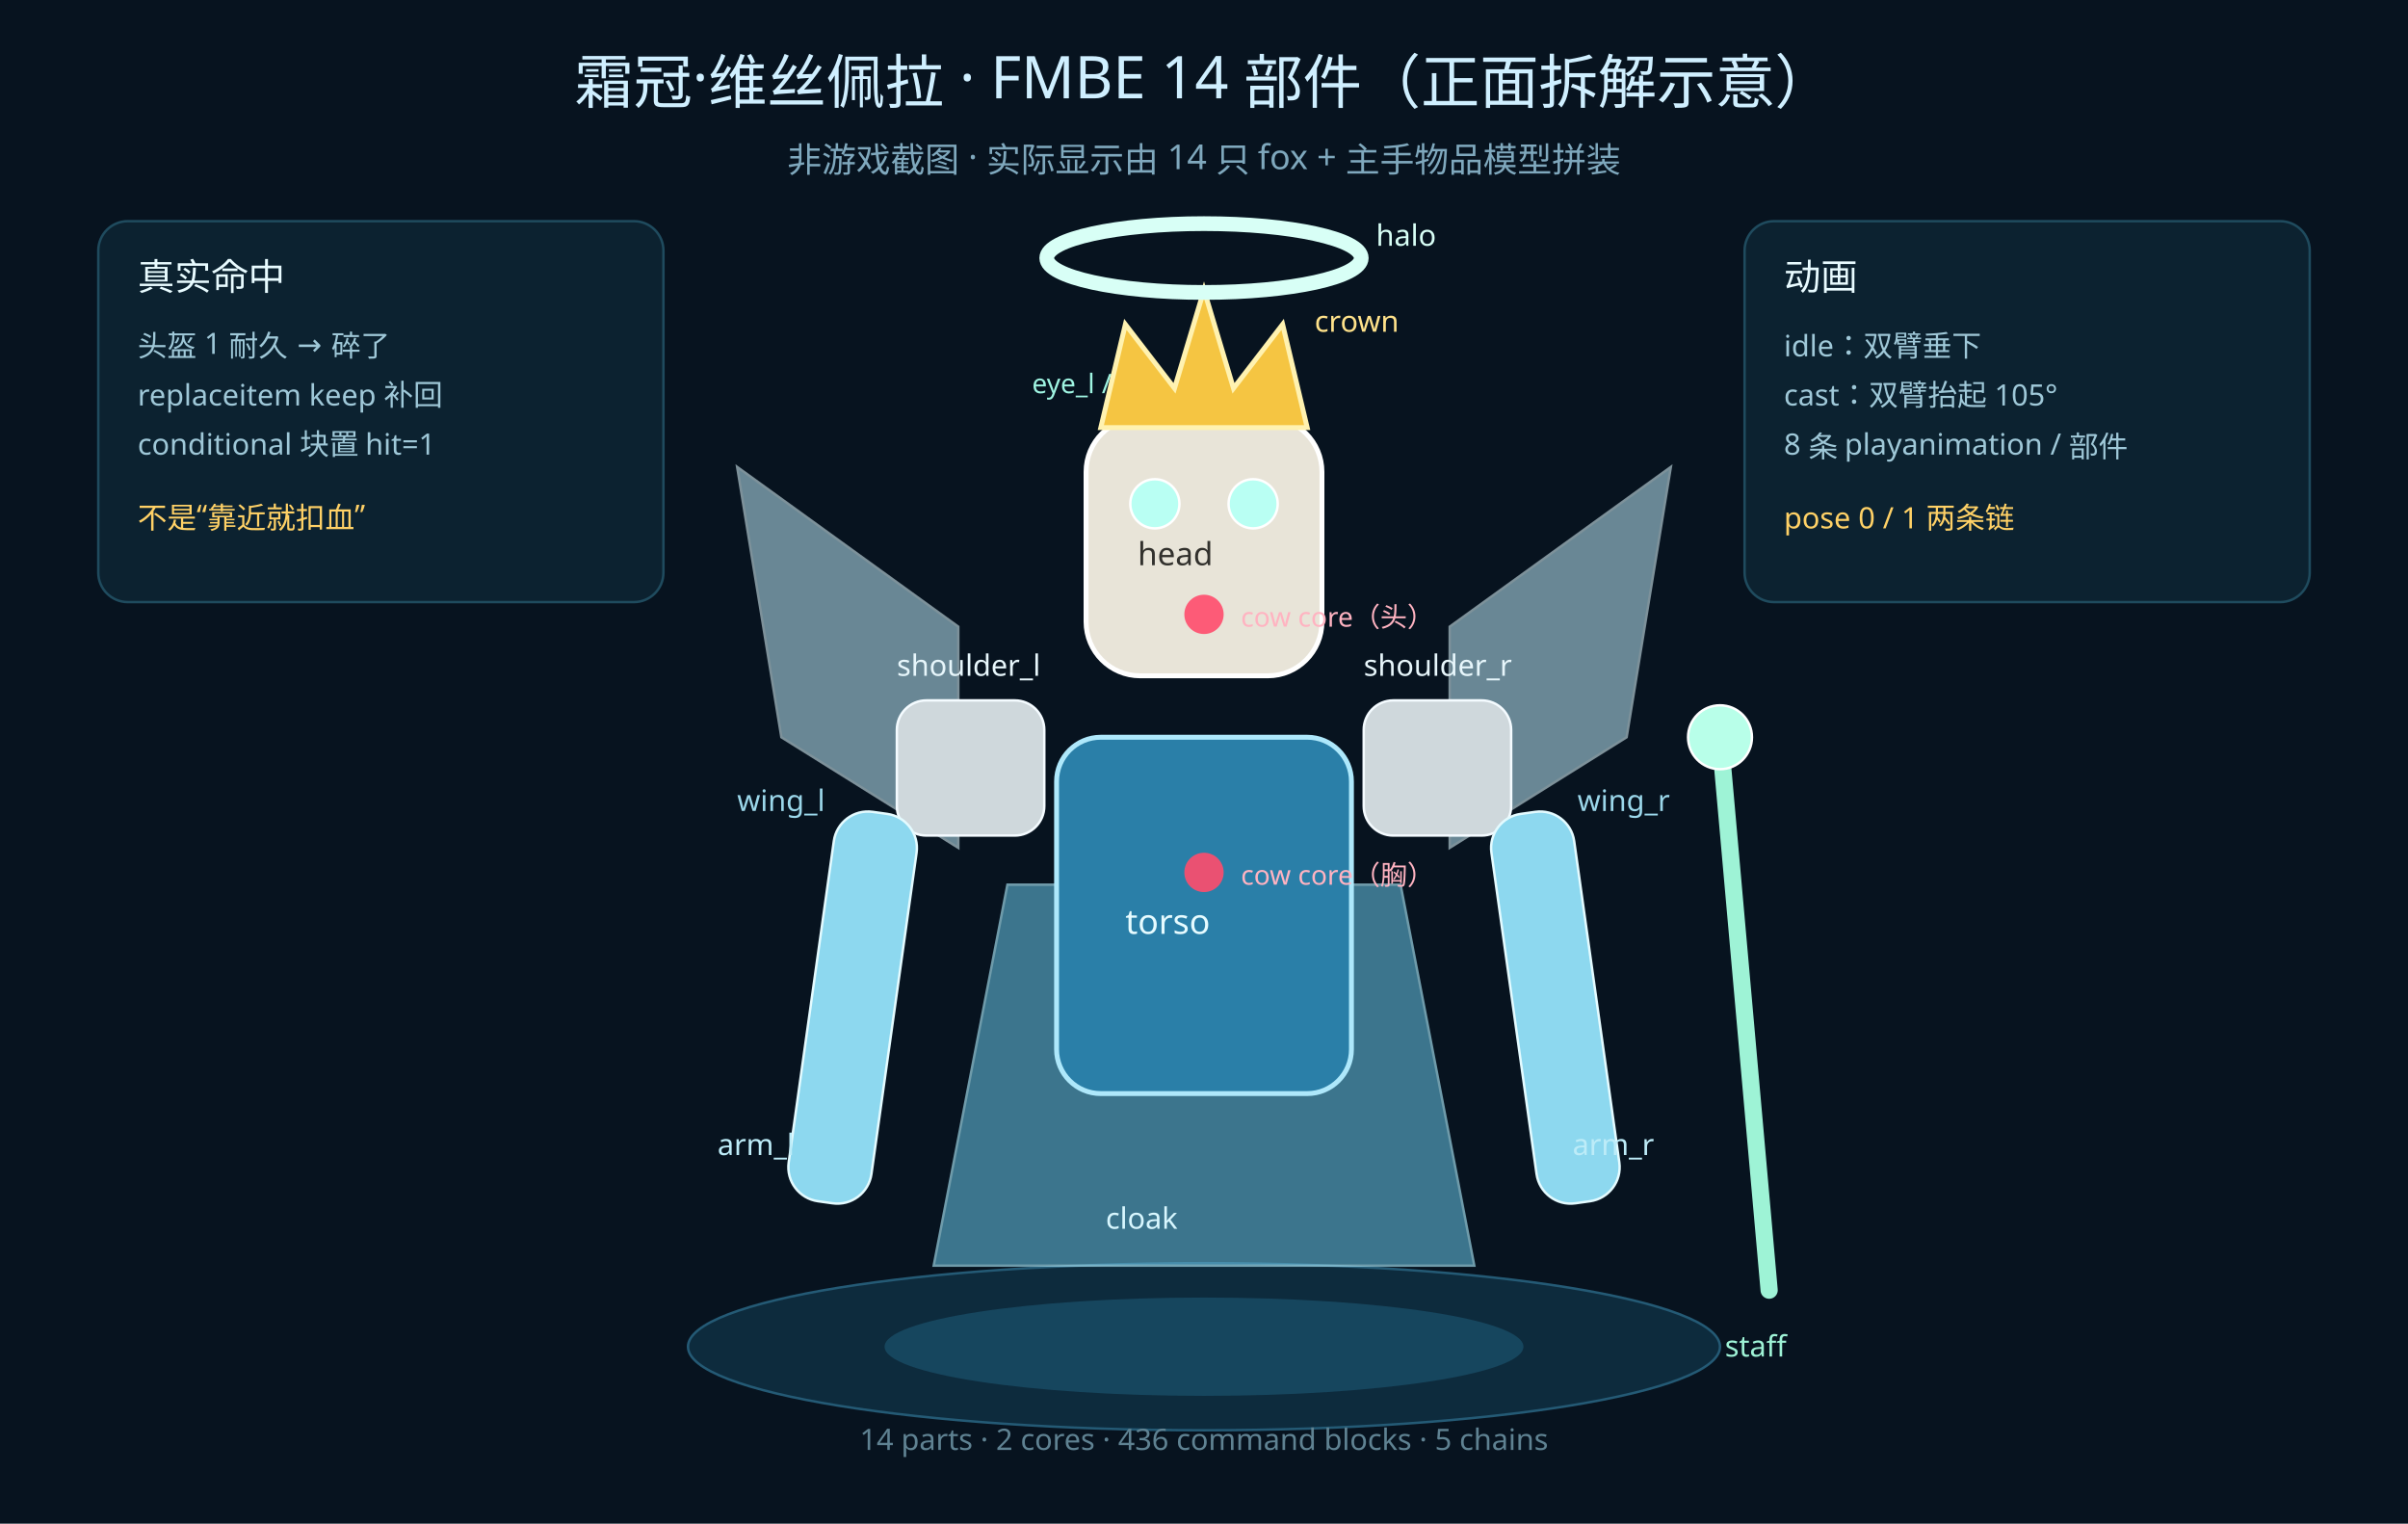
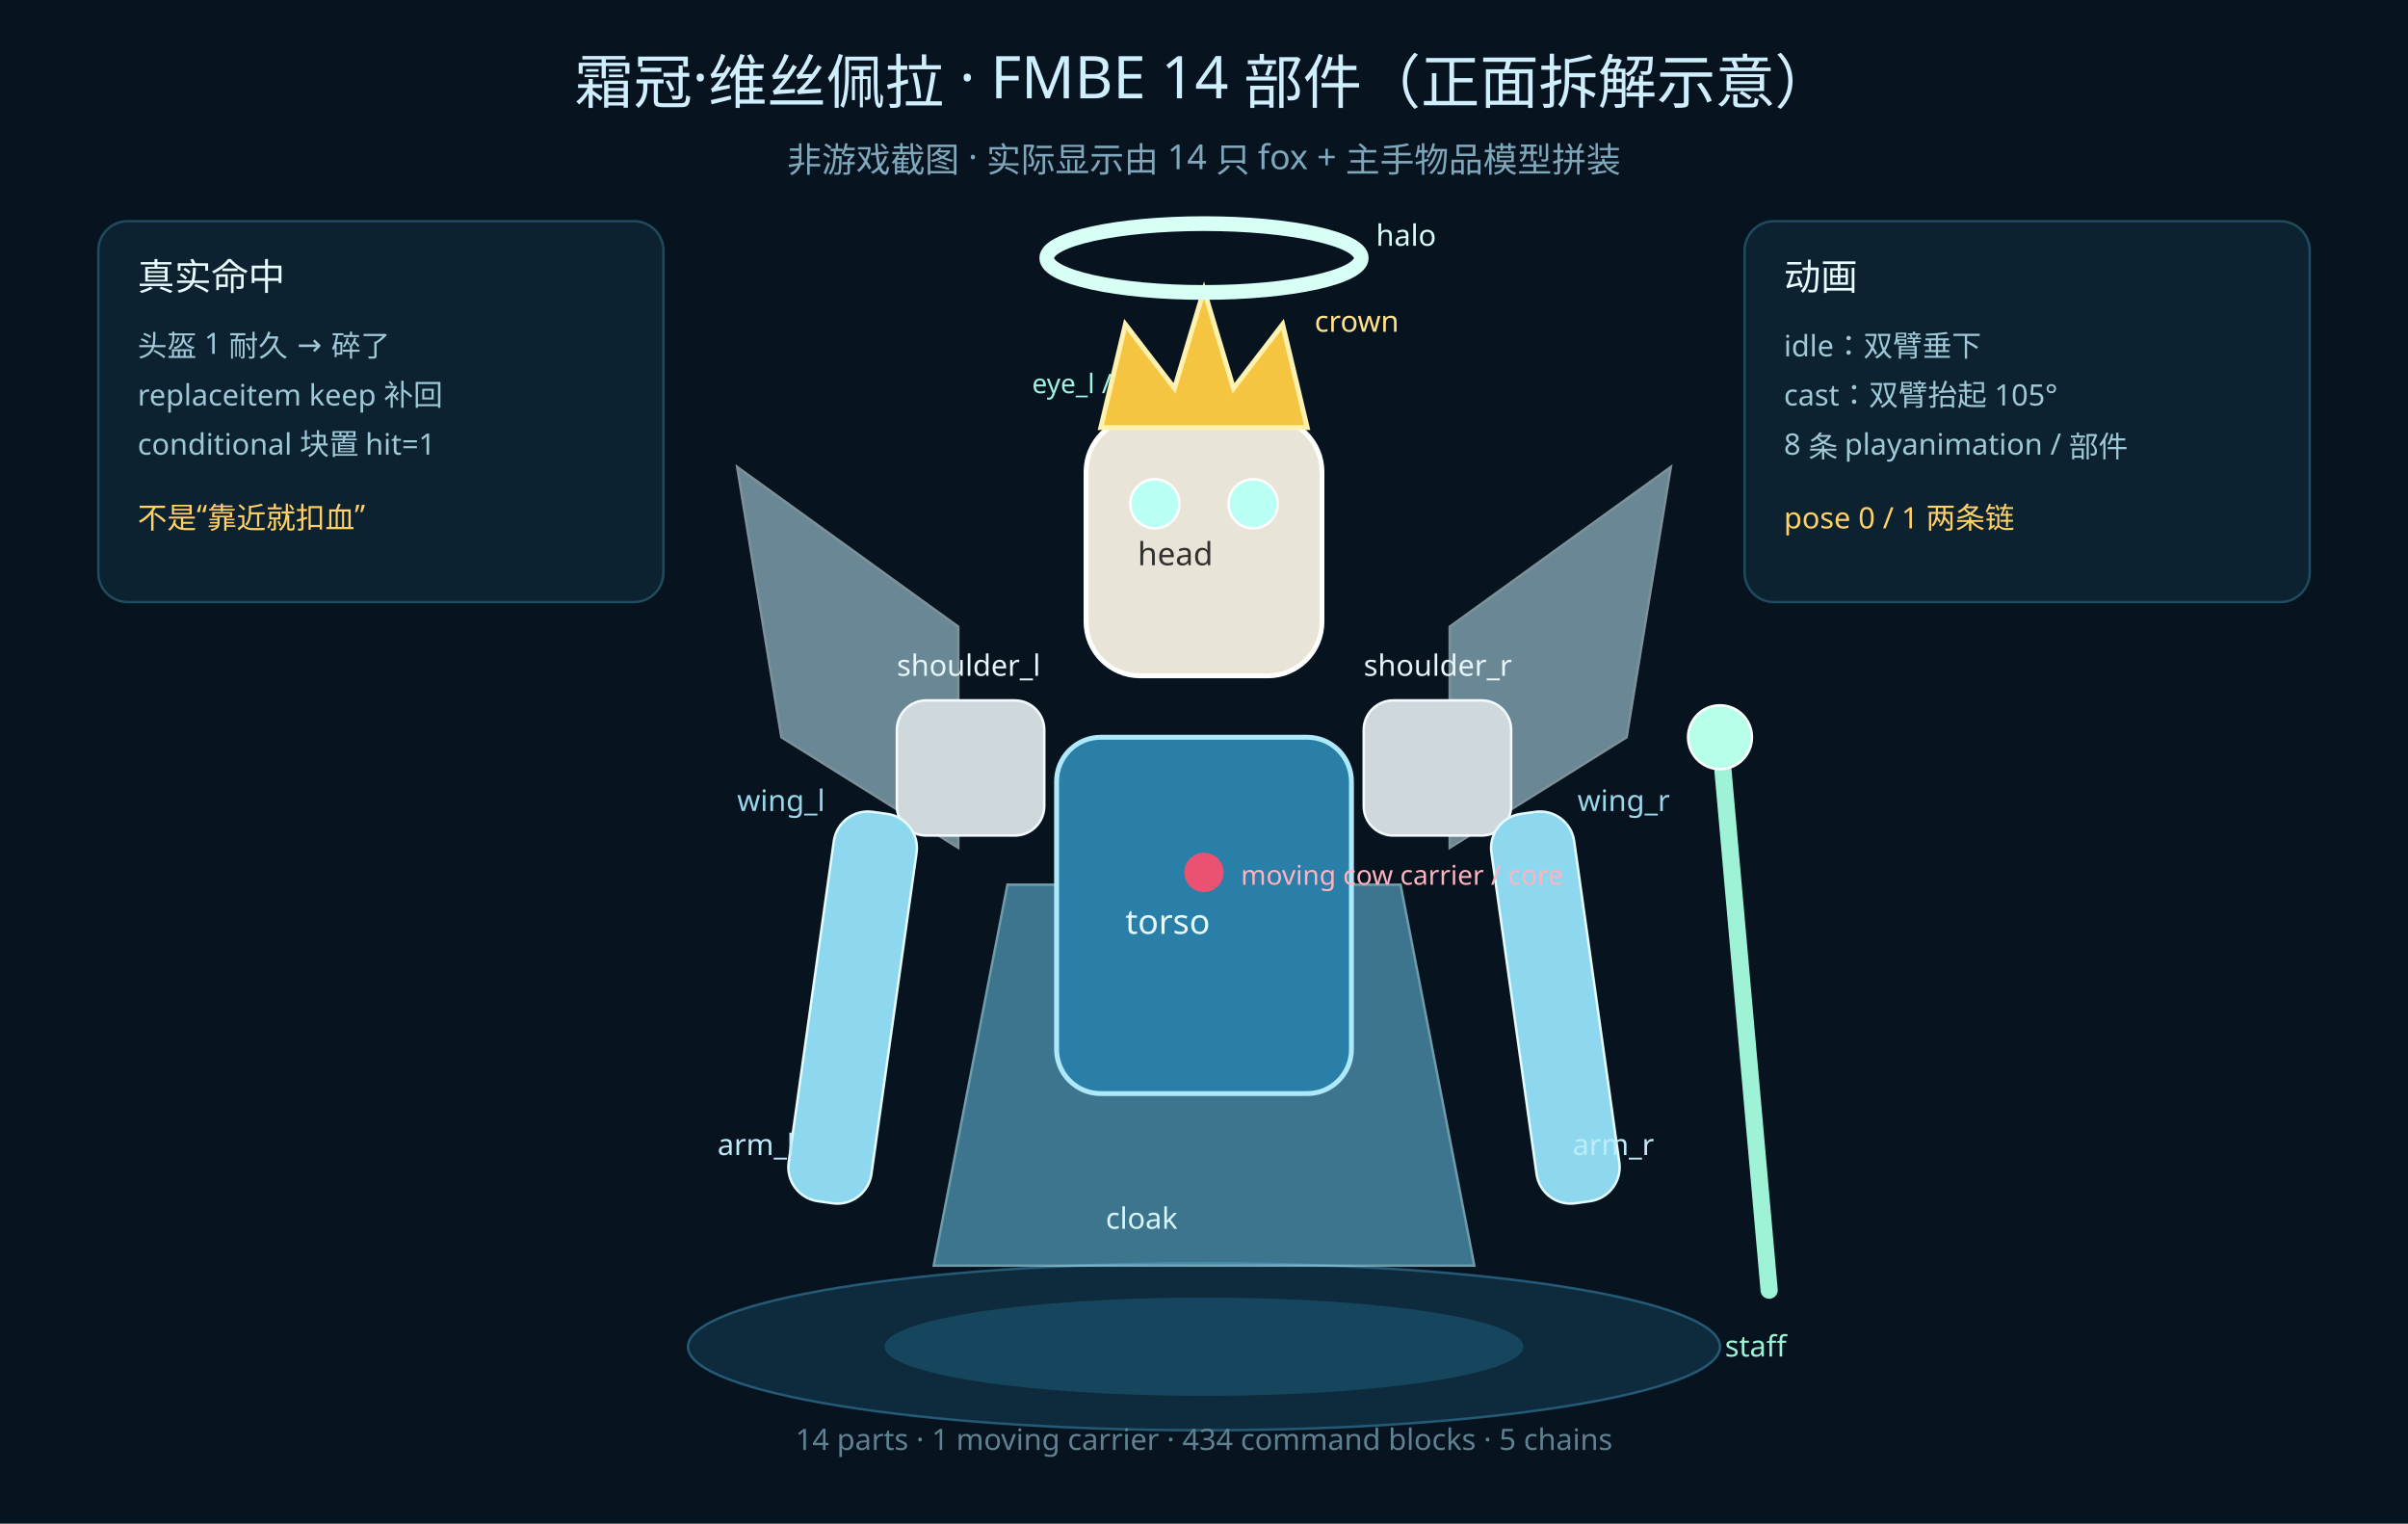
<svg xmlns="http://www.w3.org/2000/svg" width="980" height="620" viewBox="0 0 980 620">
  <rect width="980" height="620" fill="#07131f" />
  <text x="490" y="42" text-anchor="middle" fill="#cfefff" font-family="sans-serif" font-size="24">霜冠·维丝佩拉 · FMBE 14 部件（正面拆解示意）</text>
  <text x="490" y="70" text-anchor="middle" fill="#7fa8bd" font-family="sans-serif" font-size="14">非游戏截图 · 实际显示由 14 只 fox + 主手物品模型拼装</text>
  <ellipse cx="490" cy="548" rx="210" ry="34" fill="#0d2b3d" stroke="#245a75" />
  <ellipse cx="490" cy="548" rx="130" ry="20" fill="#16465e" />
  <polygon points="390,255 300,190 318,300 390,345" fill="#b9e6f5" opacity="0.55" stroke="#dff8ff" />
  <polygon points="590,255 680,190 662,300 590,345" fill="#b9e6f5" opacity="0.55" stroke="#dff8ff" />
  <text x="300" y="330" fill="#9bd7ea" font-family="sans-serif" font-size="12">wing_l</text>
  <text x="642" y="330" fill="#9bd7ea" font-family="sans-serif" font-size="12">wing_r</text>
  <polygon points="410,360 570,360 600,515 380,515" fill="#59a9c8" opacity="0.65" stroke="#a7e4f5" />
  <text x="450" y="500" fill="#d8f7ff" font-family="sans-serif" font-size="12">cloak</text>
  <rect x="430" y="300" width="120" height="145" rx="18" fill="#2a7fa8" stroke="#aee8fb" stroke-width="2" />
  <text x="458" y="380" fill="#e6fbff" font-family="sans-serif" font-size="14">torso</text>
  <rect x="365" y="285" width="60" height="55" rx="12" fill="#cfd8dc" stroke="#f4fbff" />
  <rect x="555" y="285" width="60" height="55" rx="12" fill="#cfd8dc" stroke="#f4fbff" />
  <text x="365" y="275" fill="#e7f6fb" font-family="sans-serif" font-size="12">shoulder_l</text>
  <text x="555" y="275" fill="#e7f6fb" font-family="sans-serif" font-size="12">shoulder_r</text>
  <rect x="330" y="330" width="34" height="160" rx="14" fill="#8dd8ef" stroke="#e4fbff" transform="rotate(8 347 410)" />
  <rect x="616" y="330" width="34" height="160" rx="14" fill="#8dd8ef" stroke="#e4fbff" transform="rotate(-8 633 410)" />
  <text x="292" y="470" fill="#bdecf8" font-family="sans-serif" font-size="12">arm_l</text>
  <text x="640" y="470" fill="#bdecf8" font-family="sans-serif" font-size="12">arm_r</text>
  <line x1="700" y1="300" x2="720" y2="525" stroke="#9ef3d6" stroke-width="7" stroke-linecap="round" />
  <circle cx="700" cy="300" r="13" fill="#b8ffe9" stroke="#ffffff" />
  <text x="702" y="552" fill="#9ef3d6" font-family="sans-serif" font-size="12">staff</text>
  <rect x="442" y="170" width="96" height="105" rx="22" fill="#e8e4d8" stroke="#ffffff" stroke-width="2" />
  <text x="463" y="230" fill="#32312d" font-family="sans-serif" font-size="13">head</text>
  <circle cx="470" cy="205" r="10" fill="#b9fff3" stroke="#ffffff" />
  <circle cx="510" cy="205" r="10" fill="#b9fff3" stroke="#ffffff" />
  <text x="420" y="160" fill="#9ff5e2" font-family="sans-serif" font-size="11">eye_l / eye_r</text>
  <path d="M448 174 L458 132 L478 158 L490 118 L502 158 L522 132 L532 174 Z" fill="#f5c542" stroke="#fff2b0" stroke-width="2" />
  <text x="535" y="135" fill="#ffe28a" font-family="sans-serif" font-size="12">crown</text>
  <ellipse cx="490" cy="105" rx="64" ry="14" fill="none" stroke="#d8fff6" stroke-width="6" />
  <text x="560" y="100" fill="#d8fff6" font-family="sans-serif" font-size="12">halo</text>
  <circle cx="490" cy="355" r="8" fill="#ff4d6d" opacity="0.9" />
-   <circle cx="490" cy="250" r="8" fill="#ff4d6d" opacity="0.9" />
-   <text x="505" y="360" fill="#ffb3c1" font-family="sans-serif" font-size="11">cow core（胸）</text>
-   <text x="505" y="255" fill="#ffb3c1" font-family="sans-serif" font-size="11">cow core（头）</text>
+   <text x="505" y="360" fill="#ffb3c1" font-family="sans-serif" font-size="11">moving cow carrier / core</text>
  <rect x="40" y="90" width="230" height="155" rx="12" fill="#0c2230" stroke="#1f4b5e" />
  <text x="56" y="118" fill="#e8fbff" font-family="sans-serif" font-size="15">真实命中</text>
  <text x="56" y="145" fill="#9fc8d8" font-family="sans-serif" font-size="12">头盔 1 耐久 → 碎了</text>
  <text x="56" y="165" fill="#9fc8d8" font-family="sans-serif" font-size="12">replaceitem keep 补回</text>
  <text x="56" y="185" fill="#9fc8d8" font-family="sans-serif" font-size="12">conditional 块置 hit=1</text>
  <text x="56" y="215" fill="#ffd166" font-family="sans-serif" font-size="12">不是“靠近就扣血”</text>
  <rect x="710" y="90" width="230" height="155" rx="12" fill="#0c2230" stroke="#1f4b5e" />
  <text x="726" y="118" fill="#e8fbff" font-family="sans-serif" font-size="15">动画</text>
  <text x="726" y="145" fill="#9fc8d8" font-family="sans-serif" font-size="12">idle：双臂垂下</text>
  <text x="726" y="165" fill="#9fc8d8" font-family="sans-serif" font-size="12">cast：双臂抬起 105°</text>
  <text x="726" y="185" fill="#9fc8d8" font-family="sans-serif" font-size="12">8 条 playanimation / 部件</text>
  <text x="726" y="215" fill="#ffd166" font-family="sans-serif" font-size="12">pose 0 / 1 两条链</text>
-   <text x="490" y="590" text-anchor="middle" fill="#5f8292" font-family="sans-serif" font-size="12">14 parts · 2 cores · 436 command blocks · 5 chains</text>
+   <text x="490" y="590" text-anchor="middle" fill="#5f8292" font-family="sans-serif" font-size="12">14 parts · 1 moving carrier · 434 command blocks · 5 chains</text>
</svg>
